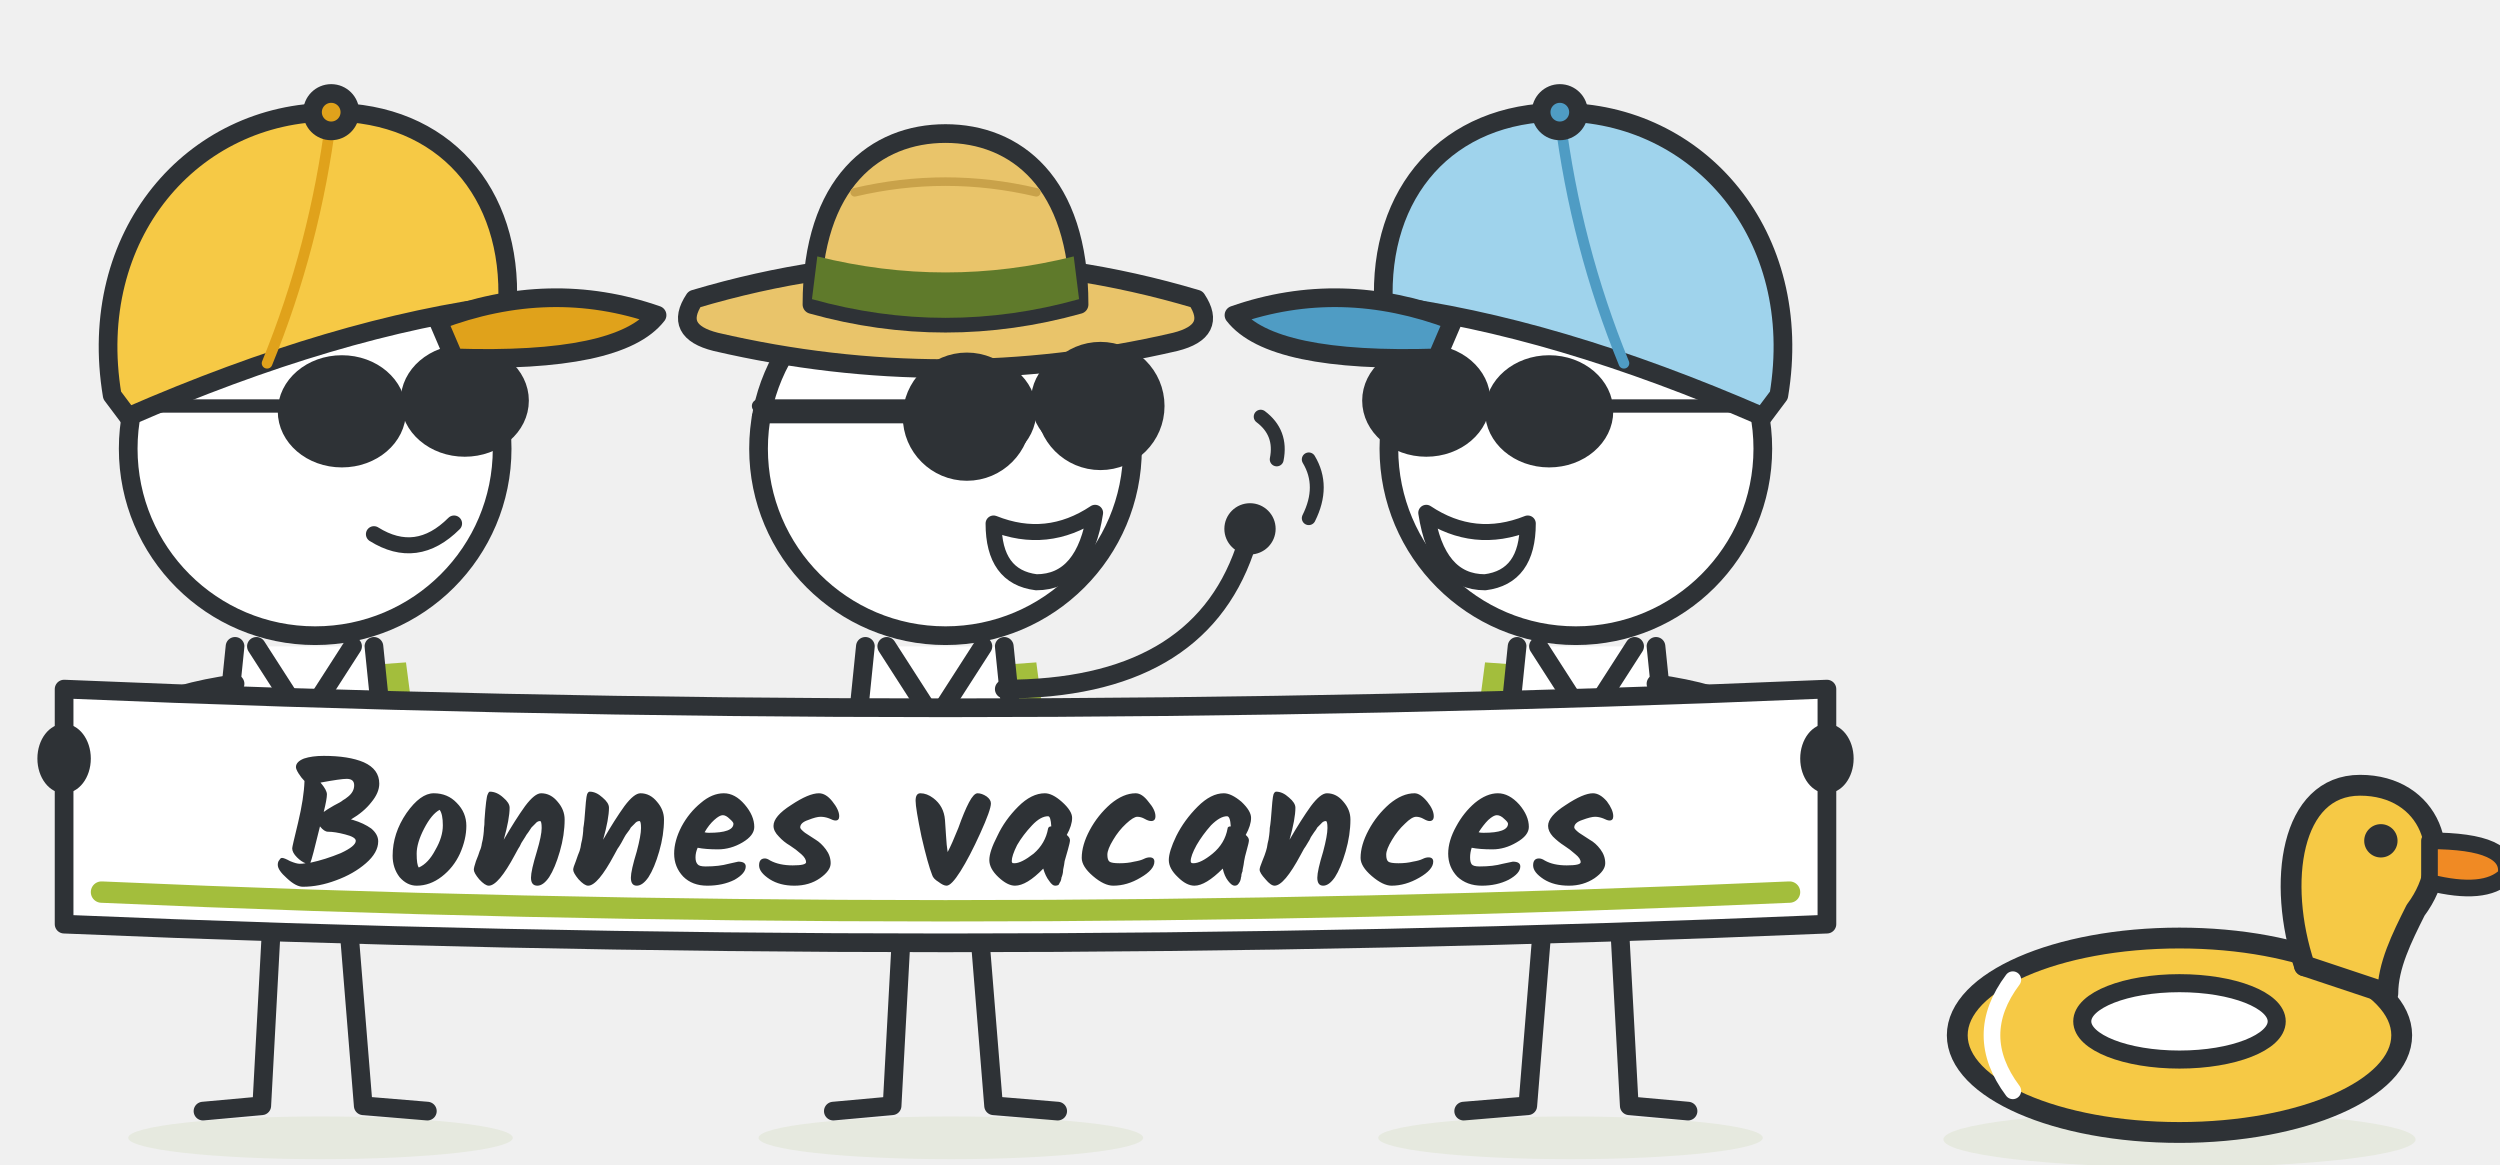
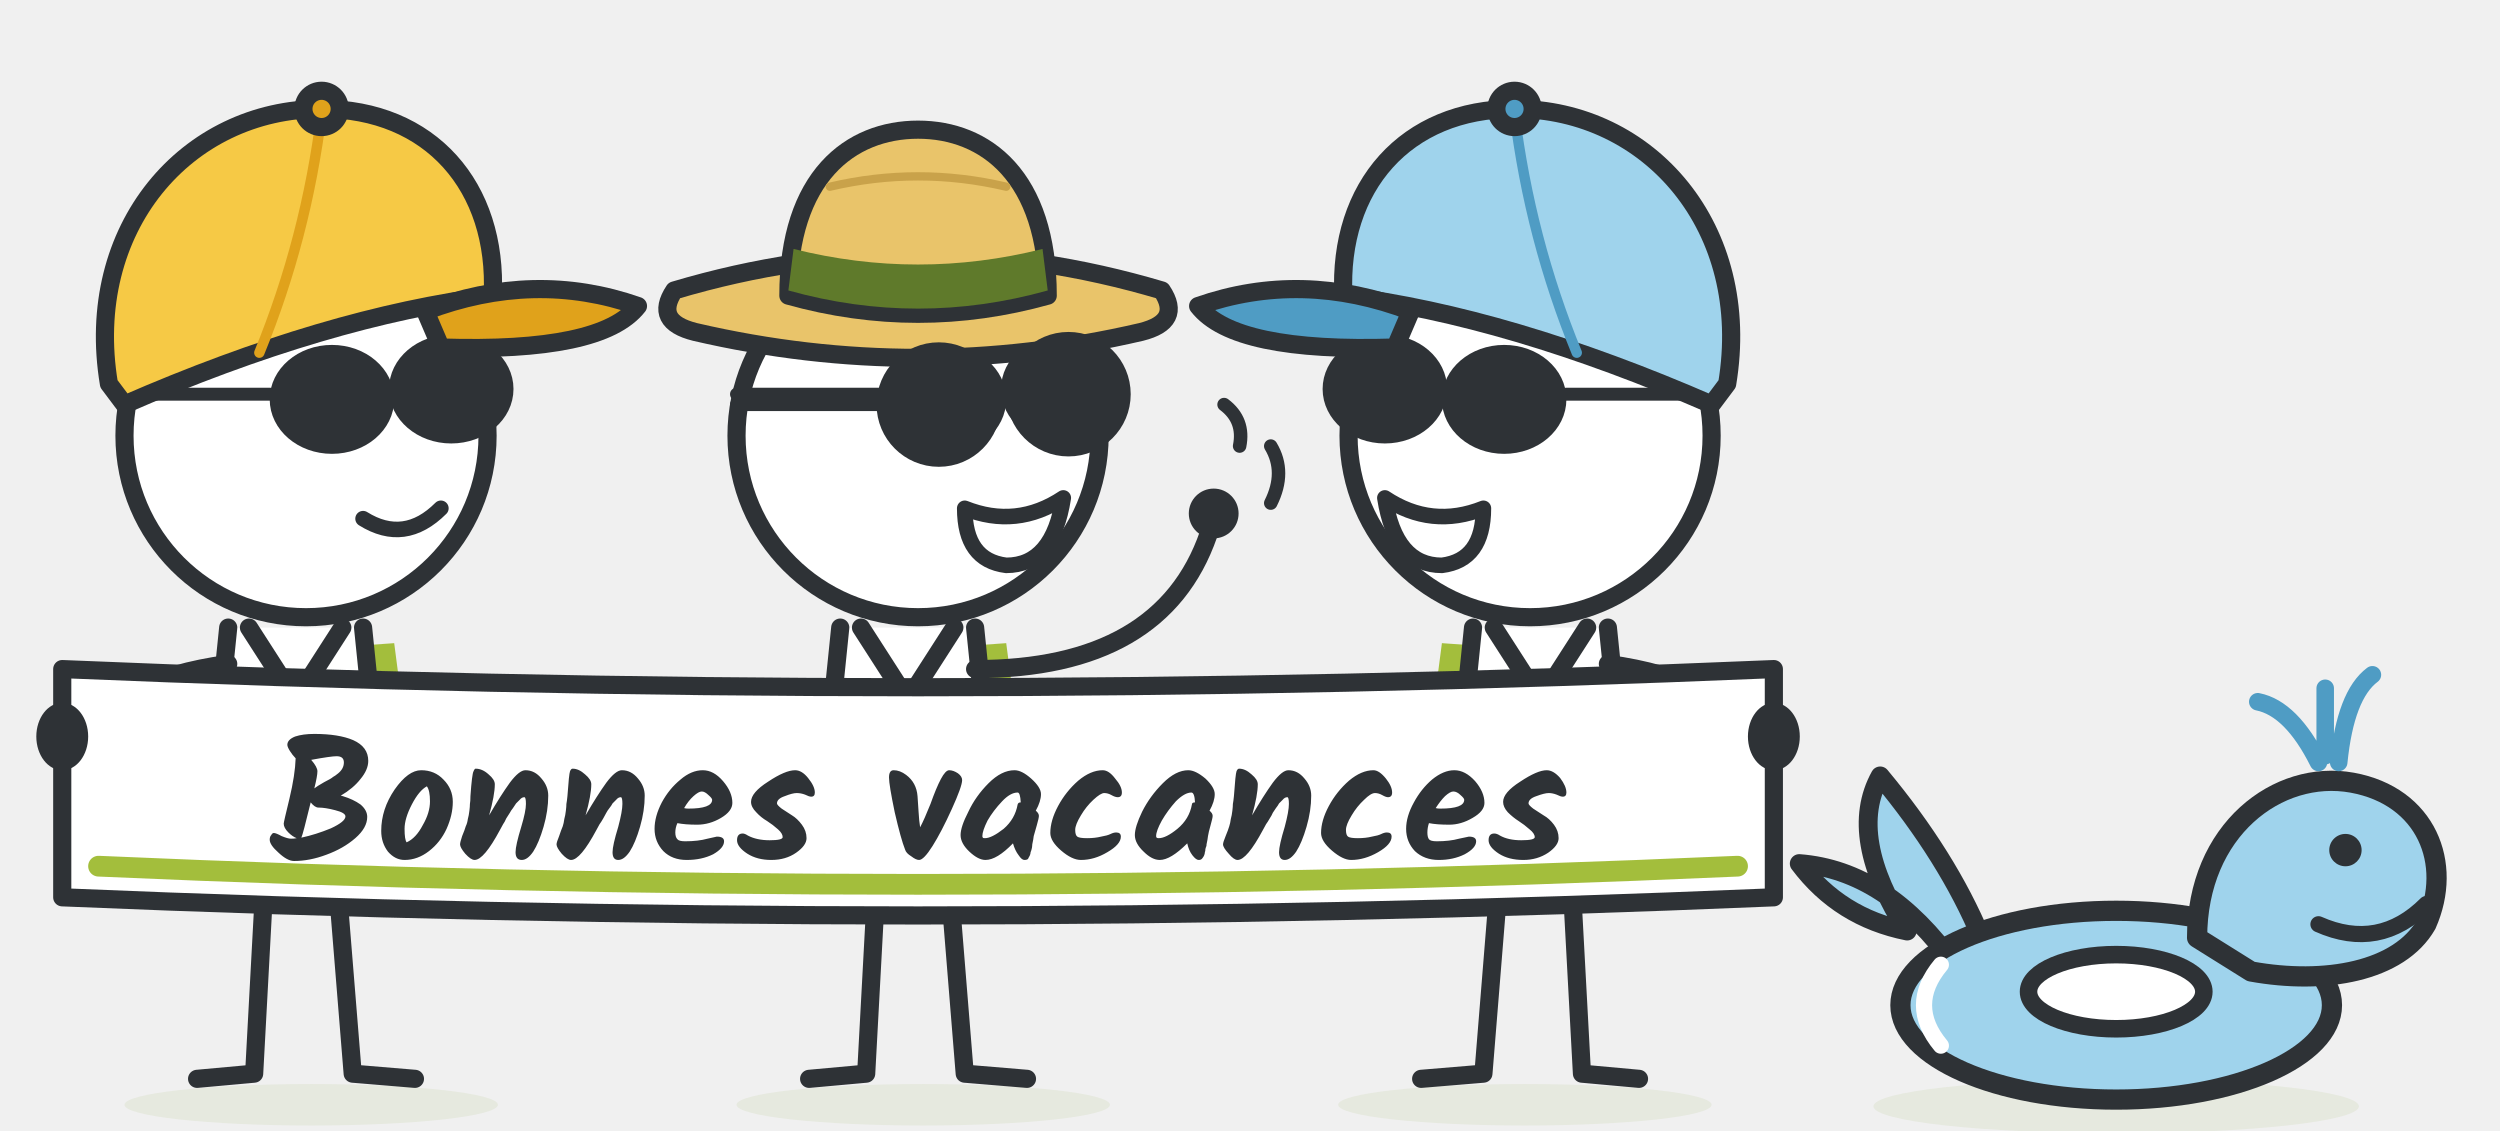
- <svg xmlns="http://www.w3.org/2000/svg" aria-hidden="true" focusable="false" viewBox="36 -6 468 218" fill="none" stroke="#2E3236" stroke-width="3.5" stroke-linecap="round" stroke-linejoin="round">
+ <svg xmlns="http://www.w3.org/2000/svg" aria-hidden="true" focusable="false" viewBox="36 -6 482 218" fill="none" stroke="#2E3236" stroke-width="3.5" stroke-linecap="round" stroke-linejoin="round">
  <g transform="translate(0 6)">
    <ellipse cx="96" cy="201" rx="36" ry="4" fill="#E6E9DF" stroke="none" />
    <path d="M84 114 L112 112 L118 158 L80 160 Z" fill="#A3BE3C" stroke="none" />
    <path d="M87 158 L85 195 L74 196" />
    <path d="M101 158 L104 195 L116 196" />
    <path d="M80 109 L75 158 L111 158 L106 109" fill="#FFFFFF" />
    <path d="M84 109 L93 123 L102 109" />
    <path d="M93 123 L93 157" />
    <circle cx="70" cy="42" r="11" fill="#FFFFFF" />
    <circle cx="95" cy="72" r="35" fill="#FFFFFF" />
    <path d="M60 64 L88 64" stroke-width="2.5" />
    <ellipse cx="100" cy="65" rx="10.5" ry="9" fill="#2E3236" stroke-width="3" />
    <ellipse cx="123" cy="63" rx="10.5" ry="9" fill="#2E3236" stroke-width="3" />
    <path d="M110 64 Q112 61.5 114 63" stroke-width="2.5" />
    <path d="M57 62 C52 32 72 9 98 9 C119 9 132 24 131 45 Q99 49 60 66 Z" fill="#F6C945" />
    <path d="M118 48 Q139 40 159 47 Q152 56 121 55 Z" fill="#E0A21B" />
    <path d="M98 10 Q95 34 86 56" stroke="#E0A21B" stroke-width="2" fill="none" />
    <circle cx="98" cy="9" r="3.5" fill="#E0A21B" />
    <circle cx="100" cy="64" r="3.3" fill="#2E3236" stroke="none" />
    <circle cx="120" cy="62" r="3.3" fill="#2E3236" stroke="none" />
    <path d="M106 88 Q114 93 121 86" stroke-width="3" />
    <path d="M80 116 Q58 119 51 131" />
  </g>
  <g transform="translate(118 6)">
    <ellipse cx="96" cy="201" rx="36" ry="4" fill="#E6E9DF" stroke="none" />
    <path d="M84 114 L112 112 L118 158 L80 160 Z" fill="#A3BE3C" stroke="none" />
    <path d="M87 158 L85 195 L74 196" />
    <path d="M101 158 L104 195 L116 196" />
    <path d="M80 109 L75 158 L111 158 L106 109" fill="#FFFFFF" />
    <path d="M84 109 L93 123 L102 109" />
    <path d="M93 123 L93 157" />
    <circle cx="95" cy="72" r="35" fill="#FFFFFF" />
    <path d="M60 64 L88 64" stroke-width="2.5" />
    <ellipse cx="100" cy="65" rx="10.5" ry="9" fill="#2E3236" stroke-width="3" />
    <ellipse cx="123" cy="63" rx="10.5" ry="9" fill="#2E3236" stroke-width="3" />
    <path d="M110 64 Q112 61.5 114 63" stroke-width="2.5" />
    <path d="M48 44 Q95 30 142 44 Q146 50 138 52 Q95 62 52 52 Q44 50 48 44 Z" fill="#E9C46A" />
    <path d="M70 45 C70 22 82 13 95 13 C108 13 120 22 120 45 Q95 52 70 45 Z" fill="#E9C46A" />
    <path d="M71 36 Q95 42 119 36 L120 44 Q95 51 70 44 Z" fill="#5F7A2B" stroke="none" />
    <path d="M78 24 Q95 20 112 24" stroke="#C9A24A" stroke-width="1.6" />
    <path d="M60 66 L88 66" stroke-width="2.5" />
    <circle cx="99" cy="66" r="10.5" fill="#2E3236" stroke-width="3" />
    <circle cx="124" cy="64" r="10.5" fill="#2E3236" stroke-width="3" />
    <path d="M109.5 65 Q111.5 62.5 113.5 64.5" stroke-width="2.5" />
    <circle cx="101" cy="67" r="2.6" fill="#2E3236" stroke="none" />
    <circle cx="125" cy="65" r="2.6" fill="#2E3236" stroke="none" />
    <path d="M104 86 Q114 90 123 84 Q121 97 112 97 Q104 96 104 86 Z" fill="#FFFFFF" stroke-width="3" />
    <path d="M106 117 Q142 117 151 91" />
    <circle cx="152" cy="87" r="4.8" fill="#2E3236" stroke="none" />
    <path d="M163 85 Q166 79 163 74" stroke-width="2.6" />
    <path d="M157 74 Q158 69 154 66" stroke-width="2.6" />
  </g>
  <g transform="translate(236 6) translate(190 0) scale(-1 1)">
    <ellipse cx="96" cy="201" rx="36" ry="4" fill="#E6E9DF" stroke="none" />
    <path d="M84 114 L112 112 L118 158 L80 160 Z" fill="#A3BE3C" stroke="none" />
    <path d="M87 158 L85 195 L74 196" />
    <path d="M101 158 L104 195 L116 196" />
    <path d="M80 109 L75 158 L111 158 L106 109" fill="#FFFFFF" />
    <path d="M84 109 L93 123 L102 109" />
    <path d="M93 123 L93 157" />
    <circle cx="95" cy="72" r="35" fill="#FFFFFF" />
    <path d="M60 64 L88 64" stroke-width="2.5" />
    <ellipse cx="100" cy="65" rx="10.5" ry="9" fill="#2E3236" stroke-width="3" />
    <ellipse cx="123" cy="63" rx="10.5" ry="9" fill="#2E3236" stroke-width="3" />
    <path d="M110 64 Q112 61.5 114 63" stroke-width="2.5" />
    <path d="M57 62 C52 32 72 9 98 9 C119 9 132 24 131 45 Q99 49 60 66 Z" fill="#9FD3EC" />
    <path d="M118 48 Q139 40 159 47 Q152 56 121 55 Z" fill="#4F9CC4" />
    <path d="M98 10 Q95 34 86 56" stroke="#4F9CC4" stroke-width="2" fill="none" />
    <circle cx="98" cy="9" r="3.5" fill="#4F9CC4" />
    <circle cx="100" cy="64" r="3.3" fill="#2E3236" stroke="none" />
    <circle cx="120" cy="62" r="3.3" fill="#2E3236" stroke="none" />
    <path d="M104 86 Q114 90 123 84 Q121 97 112 97 Q104 96 104 86 Z" fill="#FFFFFF" stroke-width="3" />
    <path d="M80 116 Q58 119 51 131" />
  </g>
  <path d="M48 123 Q213 130 378 123 L378 167 Q213 174 48 167 Z" fill="#FFFFFF" />
  <path d="M55 161 Q213 168 371 161" stroke="#A3BE3C" stroke-width="4" />
  <path class="mot-main" d="M106.8 151.5L106.8 151.5Q106.8 153.6 104.5 155.6Q102.2 157.6 98.9 158.8Q95.7 160 92.7 160L92.7 160Q91.4 160 89.7 158.4Q88.0 156.9 88.0 155.9L88.0 155.9Q88.0 155.3 88.3 155.0Q88.5 154.6 88.8 154.6Q89.2 154.6 90.3 155.2Q91.5 155.7 92.1 155.7Q92.7 155.7 93.2 155.6L93.2 155.6Q92.4 155.3 91.6 154.5Q90.7 153.6 90.7 152.8L90.7 152.8Q90.7 152.5 91.8 148.0Q92.9 143.4 93.0 140.2L93.0 140.2Q92.4 139.6 91.9 138.8Q91.4 138.0 91.4 137.6L91.4 137.6Q91.4 136.6 92.9 136.0Q94.4 135.5 96.6 135.5L96.6 135.5Q101.3 135.5 104.1 136.7Q107.0 138.0 107.0 140.7L107.0 140.7Q107.0 142.4 105.5 144.2Q104.1 146.0 101.7 147.4L101.7 147.4L102.1 147.5Q104.1 148.1 105.5 149.1Q106.8 150.2 106.8 151.5ZM100.9 139.8L100.9 139.8Q99.8 139.8 96.0 140.5L96.0 140.5Q97.2 141.9 97.2 142.7Q97.2 143.6 96.6 146.0L96.6 146.0Q97.1 145.6 98.5 144.8Q99.9 144.1 100.2 143.8Q100.6 143.6 101.2 143.1L101.2 143.1Q102.3 142.2 102.3 141.0Q102.3 139.8 100.9 139.8ZM102.6 151.4L102.6 151.4Q102.6 150.7 100.6 150.2Q98.7 149.7 97.4 149.7L97.4 149.7Q96.7 149.7 95.9 148.7L95.9 148.7Q94.4 154.9 94.1 155.5L94.1 155.5Q96.9 154.9 99.8 153.7Q102.6 152.4 102.6 151.4ZM114.4 156.4Q116.2 155.6 117.5 153.1Q118.9 150.7 118.9 148.5Q118.9 146.4 118.3 145.6L118.3 145.6Q116.8 146.4 115.4 149.1Q114.0 151.8 114.0 153.8Q114.0 155.9 114.4 156.4L114.4 156.4ZM109.5 154.2Q109.5 150.0 112.1 146.2Q114.7 142.5 117.2 142.5Q119.8 142.5 121.5 144.3Q123.3 146.1 123.3 148.6Q123.3 151.1 122.1 153.8Q120.9 156.4 118.7 158.1Q116.5 159.8 114.0 159.8L114.0 159.8Q112.2 159.8 110.8 158.2Q109.5 156.5 109.5 154.2L109.5 154.2ZM137.3 142.5L137.3 142.5Q139.1 142.5 140.4 144.1Q141.7 145.6 141.7 147.4L141.7 147.4Q141.7 150.3 140.8 153.4Q139.9 156.5 138.8 158.2Q137.7 159.8 136.6 159.8Q135.4 159.8 135.4 158.3L135.4 158.3Q135.4 157.0 136.5 153.4L136.5 153.4Q137.4 150.4 137.4 149.0Q137.4 147.7 137.1 147.7L137.1 147.7Q136.6 147.7 136.2 148.2Q135.8 148.6 135.5 148.9Q135.2 149.3 134.9 149.8Q134.5 150.3 134.3 150.7Q134.0 151.2 133.6 151.8Q133.3 152.5 133.0 152.9Q132.8 153.3 132.4 154.0L132.4 154.0Q129.3 159.8 127.5 159.8L127.5 159.8Q126.8 159.8 125.7 158.6Q124.7 157.4 124.7 156.8L124.7 156.8Q124.7 156.4 125.1 155.2Q125.6 154.0 125.8 153.3Q126.1 152.7 126.2 151.9Q126.4 151.2 126.5 150.3Q126.6 149.5 126.6 149.0Q126.7 148.5 126.7 147.5L126.7 147.5Q127.0 143.2 127.3 142.7Q127.5 142.2 127.7 142.2L127.7 142.2Q129.0 142.2 130.2 143.3Q131.4 144.3 131.4 145.2L131.4 145.2Q131.4 147.3 130.3 151.2L130.3 151.2Q132.5 147.4 134.3 144.9Q136.1 142.5 137.3 142.5ZM155.9 142.5L155.9 142.5Q157.7 142.5 159.0 144.1Q160.3 145.6 160.3 147.4L160.3 147.4Q160.3 150.3 159.4 153.4Q158.5 156.5 157.4 158.2Q156.3 159.8 155.2 159.8Q154.1 159.8 154.1 158.3L154.1 158.3Q154.1 157.0 155.2 153.4L155.2 153.4Q156.0 150.4 156.0 149.0Q156.0 147.7 155.7 147.7L155.7 147.7Q155.2 147.7 154.8 148.2Q154.4 148.6 154.1 148.9Q153.9 149.3 153.5 149.8Q153.1 150.3 152.9 150.7Q152.6 151.2 152.3 151.8Q151.9 152.5 151.6 152.9Q151.4 153.3 151.0 154.0L151.0 154.0Q147.9 159.8 146.1 159.8L146.1 159.8Q145.4 159.8 144.3 158.6Q143.3 157.4 143.3 156.8L143.3 156.8Q143.3 156.4 143.8 155.2Q144.2 154.0 144.5 153.3Q144.7 152.7 144.8 151.9Q145.0 151.2 145.1 150.3Q145.2 149.5 145.2 149.0Q145.3 148.5 145.4 147.5L145.4 147.5Q145.7 143.2 145.9 142.7Q146.1 142.2 146.4 142.2L146.4 142.2Q147.6 142.2 148.8 143.3Q150.0 144.3 150.0 145.2L150.0 145.2Q150.0 147.3 148.9 151.2L148.9 151.2Q151.1 147.4 152.9 144.9Q154.7 142.5 155.9 142.5ZM177.2 148.8Q177.2 150.4 175.0 151.7Q172.8 153.0 170.4 153.0Q168.1 153.0 166.6 152.7L166.6 152.7Q166.2 153.6 166.2 154.5Q166.2 155.4 166.6 155.8Q166.9 156.2 168.1 156.2L168.1 156.2Q170.6 156.2 172.4 155.7Q174.2 155.3 174.2 155.3L174.2 155.3Q175.6 155.3 175.6 156.2L175.6 156.2Q175.6 157.5 173.5 158.7Q171.3 159.8 168.4 159.8Q165.6 159.8 163.9 158.1Q162.2 156.3 162.2 153.8Q162.2 151.4 163.6 148.7Q165.0 146.1 167.2 144.3Q169.3 142.5 171.5 142.5Q173.6 142.5 175.4 144.6Q177.2 146.7 177.2 148.8L177.2 148.8ZM173.3 148.2Q173.3 147.9 172.6 147.3Q171.9 146.6 171.3 146.6Q170.7 146.6 169.7 147.5Q168.7 148.4 167.9 149.8L167.9 149.8Q168.2 149.9 168.7 149.9L168.7 149.9Q173.3 149.9 173.3 148.2L173.3 148.2ZM189.3 142.5L189.3 142.5Q190.6 142.5 191.8 144.0Q193.1 145.6 193.1 146.8L193.1 146.8Q193.1 147.6 192.4 147.6L192.4 147.6Q192.0 147.6 191.2 147.2Q190.4 146.9 189.6 146.9Q188.8 146.9 187.3 147.5Q185.8 148.0 185.8 148.9L185.8 148.9Q185.8 149.2 186.7 149.9Q187.6 150.5 188.7 151.2Q189.7 151.8 190.6 153.0Q191.5 154.2 191.5 155.6Q191.5 157.0 189.5 158.4Q187.5 159.8 184.7 159.8Q182.0 159.8 180.1 158.6Q178.1 157.3 178.1 156.0Q178.1 154.7 179.2 154.7L179.2 154.7Q179.6 154.7 180.2 155.1L180.2 155.1Q181.9 156.0 184.4 156.0Q186.9 156.0 186.9 155.4Q186.9 154.7 186.0 153.9Q185.0 153.0 183.9 152.3Q182.7 151.6 181.8 150.6Q180.8 149.6 180.8 148.6L180.8 148.6Q180.8 146.8 184.1 144.7Q187.4 142.5 189.3 142.5ZM219.0 142.5L219.0 142.5Q219.8 142.5 220.7 143.1Q221.5 143.7 221.5 144.4L221.5 144.4Q221.5 145.6 219.5 150.0Q217.5 154.4 215.8 157.1Q214.1 159.8 213.2 159.8L213.2 159.8Q212.6 159.8 211.7 159.1Q210.7 158.5 210.5 157.8L210.5 157.8Q209.7 155.8 208.5 150.6Q207.4 145.3 207.4 143.9Q207.4 142.5 208.3 142.5L208.3 142.5Q209.5 142.5 210.7 143.4L210.7 143.4Q212.7 144.9 212.9 147.5L212.9 147.5Q213.0 148.7 213.1 150.5Q213.2 152.3 213.4 153.5L213.4 153.5Q214.2 152.0 215.4 149.0Q216.5 145.9 217.4 144.2Q218.3 142.5 219.0 142.5ZM235.7 150.3L235.7 150.3Q236.3 150.8 236.3 151.3Q236.3 151.7 235.9 153.1Q235.5 154.5 235.3 155.2Q235.2 156.0 235.1 156.4Q235.0 156.8 235.0 157.1Q235.0 157.3 234.9 157.7Q234.8 158.1 234.7 158.3Q234.7 158.5 234.6 158.8Q234.5 159.1 234.4 159.2Q234.3 159.4 234.2 159.6L234.2 159.6Q234.0 159.8 233.5 159.8Q233.0 159.8 232.4 158.9Q231.7 158.0 231.3 156.6L231.3 156.6Q228.2 159.8 226.0 159.8L226.0 159.8Q224.6 159.8 222.9 158.2Q221.2 156.6 221.2 155.0Q221.2 153.4 222.7 150.5Q224.1 147.5 226.6 145.0Q229.1 142.5 231.6 142.5L231.6 142.5Q233.0 142.5 234.8 144.1Q236.7 145.8 236.7 147.1Q236.7 148.5 235.7 150.3ZM225.9 155.6L225.9 155.6Q227.2 155.6 229.5 153.8Q231.7 151.9 232.2 149.1L232.2 149.1Q232.3 148.7 232.8 148.7L232.8 148.7Q232.7 146.8 232.2 146.8L232.2 146.8Q230.8 146.8 229.2 148.5Q227.5 150.3 226.4 152.2Q225.4 154.2 225.4 155.2L225.4 155.2Q225.4 155.4 225.5 155.5Q225.5 155.6 225.9 155.6ZM238.5 154.6L238.5 154.6Q238.5 152.2 240.0 149.4Q241.5 146.6 243.9 144.5Q246.3 142.5 248.6 142.5L248.6 142.5Q249.8 142.5 251.0 144.1Q252.3 145.6 252.3 146.8L252.3 146.8Q252.3 147.7 251.5 147.7L251.5 147.7Q251.0 147.7 250.3 147.3Q249.6 146.9 248.9 146.9Q248.2 146.9 246.8 148.2Q245.4 149.5 244.4 151.2Q243.3 153.0 243.3 154.0Q243.3 155.0 243.7 155.3Q244.1 155.6 245.6 155.6Q247.1 155.6 248.3 155.3Q249.5 155.1 250.1 154.8Q250.7 154.5 251.2 154.5L251.2 154.5Q252.1 154.5 252.1 155.3L252.1 155.3Q252.1 156.8 249.5 158.3Q247.0 159.8 244.4 159.8L244.4 159.8Q242.7 159.8 240.6 158.0Q238.5 156.2 238.5 154.6ZM269.2 150.3L269.2 150.3Q269.8 150.8 269.8 151.3Q269.8 151.7 269.4 153.1Q269.0 154.5 268.9 155.2Q268.8 156.0 268.7 156.4Q268.6 156.8 268.6 157.1Q268.5 157.3 268.4 157.7Q268.4 158.1 268.3 158.3Q268.3 158.5 268.2 158.8Q268.1 159.1 268.0 159.2Q267.9 159.4 267.7 159.6L267.7 159.6Q267.5 159.8 267.1 159.8Q266.6 159.8 265.9 158.9Q265.2 158.0 264.9 156.6L264.9 156.6Q261.7 159.8 259.6 159.8L259.6 159.8Q258.1 159.8 256.5 158.2Q254.8 156.6 254.8 155.0Q254.8 153.4 256.2 150.5Q257.7 147.5 260.2 145.0Q262.7 142.5 265.1 142.5L265.1 142.5Q266.5 142.5 268.4 144.1Q270.2 145.8 270.2 147.1Q270.2 148.5 269.2 150.3ZM259.4 155.6L259.4 155.6Q260.8 155.6 263.0 153.8Q265.3 151.9 265.8 149.1L265.8 149.1Q265.8 148.7 266.4 148.7L266.4 148.7Q266.3 146.8 265.7 146.8L265.7 146.8Q264.4 146.8 262.7 148.5Q261.1 150.3 260.0 152.2Q258.9 154.2 258.9 155.2L258.9 155.2Q258.9 155.4 259.0 155.5Q259.1 155.6 259.4 155.6ZM284.4 142.5L284.4 142.5Q286.2 142.5 287.5 144.1Q288.8 145.6 288.8 147.4L288.8 147.4Q288.8 150.3 287.9 153.4Q287.0 156.5 285.9 158.2Q284.8 159.8 283.7 159.8Q282.6 159.8 282.6 158.3L282.6 158.3Q282.6 157.0 283.7 153.4L283.7 153.4Q284.5 150.4 284.5 149.0Q284.5 147.7 284.2 147.7L284.2 147.7Q283.7 147.7 283.3 148.2Q282.9 148.6 282.6 148.9Q282.4 149.3 282.0 149.8Q281.7 150.3 281.4 150.7Q281.2 151.2 280.8 151.8Q280.4 152.5 280.1 152.9Q279.9 153.3 279.5 154.0L279.5 154.0Q276.4 159.8 274.6 159.8L274.6 159.8Q273.9 159.8 272.9 158.6Q271.8 157.4 271.8 156.8L271.8 156.8Q271.8 156.4 272.3 155.2Q272.8 154.0 273.0 153.3Q273.2 152.7 273.3 151.9Q273.5 151.2 273.6 150.3Q273.7 149.5 273.7 149.0Q273.8 148.5 273.9 147.5L273.9 147.5Q274.2 143.2 274.4 142.7Q274.6 142.2 274.9 142.2L274.9 142.2Q276.1 142.2 277.3 143.3Q278.5 144.3 278.5 145.2L278.5 145.2Q278.5 147.3 277.4 151.2L277.4 151.2Q279.6 147.4 281.4 144.9Q283.2 142.5 284.4 142.5ZM290.7 154.6L290.7 154.6Q290.7 152.2 292.2 149.4Q293.7 146.6 296.1 144.5Q298.5 142.5 300.8 142.5L300.8 142.5Q301.9 142.5 303.2 144.1Q304.4 145.6 304.4 146.8L304.4 146.8Q304.4 147.7 303.6 147.7L303.6 147.7Q303.2 147.7 302.5 147.3Q301.8 146.9 301.1 146.9Q300.3 146.9 299.0 148.2Q297.6 149.5 296.6 151.2Q295.5 153.0 295.5 154.0Q295.5 155.0 295.9 155.3Q296.3 155.6 297.8 155.6Q299.3 155.6 300.5 155.3Q301.7 155.1 302.3 154.8Q302.9 154.5 303.4 154.5L303.4 154.5Q304.3 154.5 304.3 155.3L304.3 155.3Q304.3 156.8 301.7 158.3Q299.1 159.8 296.5 159.8L296.5 159.8Q294.9 159.8 292.8 158.0Q290.7 156.2 290.7 154.6ZM322.2 148.8Q322.2 150.4 319.9 151.7Q317.7 153.0 315.4 153.0Q313.0 153.0 311.5 152.7L311.5 152.7Q311.2 153.6 311.2 154.5Q311.2 155.4 311.5 155.8Q311.8 156.2 313.0 156.2L313.0 156.2Q315.5 156.2 317.3 155.7Q319.1 155.3 319.2 155.3L319.2 155.3Q320.6 155.3 320.6 156.2L320.6 156.2Q320.6 157.5 318.4 158.7Q316.2 159.8 313.4 159.8Q310.6 159.8 308.8 158.1Q307.1 156.3 307.1 153.8Q307.1 151.4 308.6 148.7Q310.0 146.1 312.1 144.3Q314.3 142.5 316.4 142.5Q318.5 142.5 320.4 144.6Q322.2 146.7 322.2 148.8L322.2 148.8ZM318.3 148.2Q318.3 147.9 317.6 147.3Q316.9 146.6 316.2 146.6Q315.6 146.6 314.6 147.5Q313.7 148.4 312.8 149.8L312.8 149.8Q313.1 149.9 313.7 149.9L313.7 149.9Q318.3 149.9 318.3 148.2L318.3 148.2ZM334.2 142.5L334.2 142.5Q335.5 142.5 336.8 144.0Q338.0 145.6 338.0 146.8L338.0 146.8Q338.0 147.6 337.3 147.6L337.3 147.6Q336.9 147.6 336.1 147.2Q335.3 146.9 334.6 146.9Q333.8 146.9 332.2 147.5Q330.7 148.0 330.7 148.9L330.7 148.9Q330.7 149.2 331.6 149.9Q332.5 150.5 333.6 151.2Q334.7 151.8 335.6 153.0Q336.5 154.2 336.5 155.6Q336.5 157.0 334.5 158.4Q332.4 159.8 329.7 159.8Q326.9 159.8 325.0 158.6Q323.0 157.3 323.0 156.0Q323.0 154.7 324.1 154.7L324.1 154.7Q324.6 154.7 325.2 155.1L325.2 155.1Q326.8 156.0 329.3 156.0Q331.9 156.0 331.9 155.4Q331.9 154.7 330.9 153.9Q329.9 153.0 328.8 152.3Q327.7 151.6 326.7 150.6Q325.8 149.6 325.8 148.6L325.8 148.6Q325.8 146.8 329.1 144.7Q332.4 142.5 334.2 142.5Z" fill="#2E3236" stroke="none" />
  <ellipse cx="48" cy="136" rx="5" ry="6.5" fill="#2E3236" stroke="none" />
  <ellipse cx="378" cy="136" rx="5" ry="6.5" fill="#2E3236" stroke="none" />
  <g class="bouee" transform="translate(444 206) scale(1.3) translate(-444 -206)">
-     <ellipse cx="444" cy="207" rx="34" ry="4" fill="#E6E9DF" stroke="none" />
-     <ellipse cx="444" cy="192" rx="32" ry="14" fill="#F6C945" stroke="#2E3236" stroke-width="3" />
-     <ellipse cx="444" cy="190" rx="14" ry="5.5" fill="#FFFFFF" stroke="#2E3236" stroke-width="2.6" />
-     <path d="M420 184 Q414 192 420 200" stroke="#FFFFFF" stroke-width="2.4" fill="none" />
-     <path d="M462 182 C460 170 464 162 470 160" stroke="#2E3236" stroke-width="3" fill="none" />
-     <path d="M462 182 C458 170 460 156 470 156 C480 156 484 166 478 174 C476 178 474 182 474 186 Z" fill="#F6C945" stroke="#2E3236" stroke-width="3" />
-     <path d="M480 164 Q492 164 491 169 Q488 172 480 170 Z" fill="#F08A24" stroke="#2E3236" stroke-width="2.4" />
-     <circle cx="473" cy="164" r="2.4" fill="#2E3236" stroke="none" />
+     <ellipse cx="444" cy="207" rx="36" ry="4" fill="#E6E9DF" stroke="none" />
+     <path d="M420 186 Q410 172 397 171 Q403 179 413 181 Q404 167 409 158 Q419 170 424 182 Z" fill="#9FD3EC" stroke="#2E3236" stroke-width="2.8" />
+     <ellipse cx="444" cy="192" rx="32" ry="14" fill="#9FD3EC" stroke="#2E3236" stroke-width="3" />
+     <ellipse cx="444" cy="190" rx="13" ry="5.5" fill="#FFFFFF" stroke="#2E3236" stroke-width="2.6" />
+     <path d="M418 186 Q413 192 418 198" stroke="#FFFFFF" stroke-width="2.4" fill="none" />
+     <path d="M456 182 C456 166 468 157 479 159 C490 161 494 171 490 180 C486 187 475 189 464 187 Z" fill="#9FD3EC" stroke="#2E3236" stroke-width="3" />
+     <path d="M474 180 Q483 184 490 177" stroke="#2E3236" stroke-width="2.4" fill="none" />
+     <circle cx="478" cy="169" r="2.4" fill="#2E3236" stroke="none" />
+     <path d="M474 156 Q470 148 465 147 M477 156 Q478 146 482 143 M475 155 L475 145" stroke="#4F9CC4" stroke-width="2.6" fill="none" />
  </g>
</svg>
